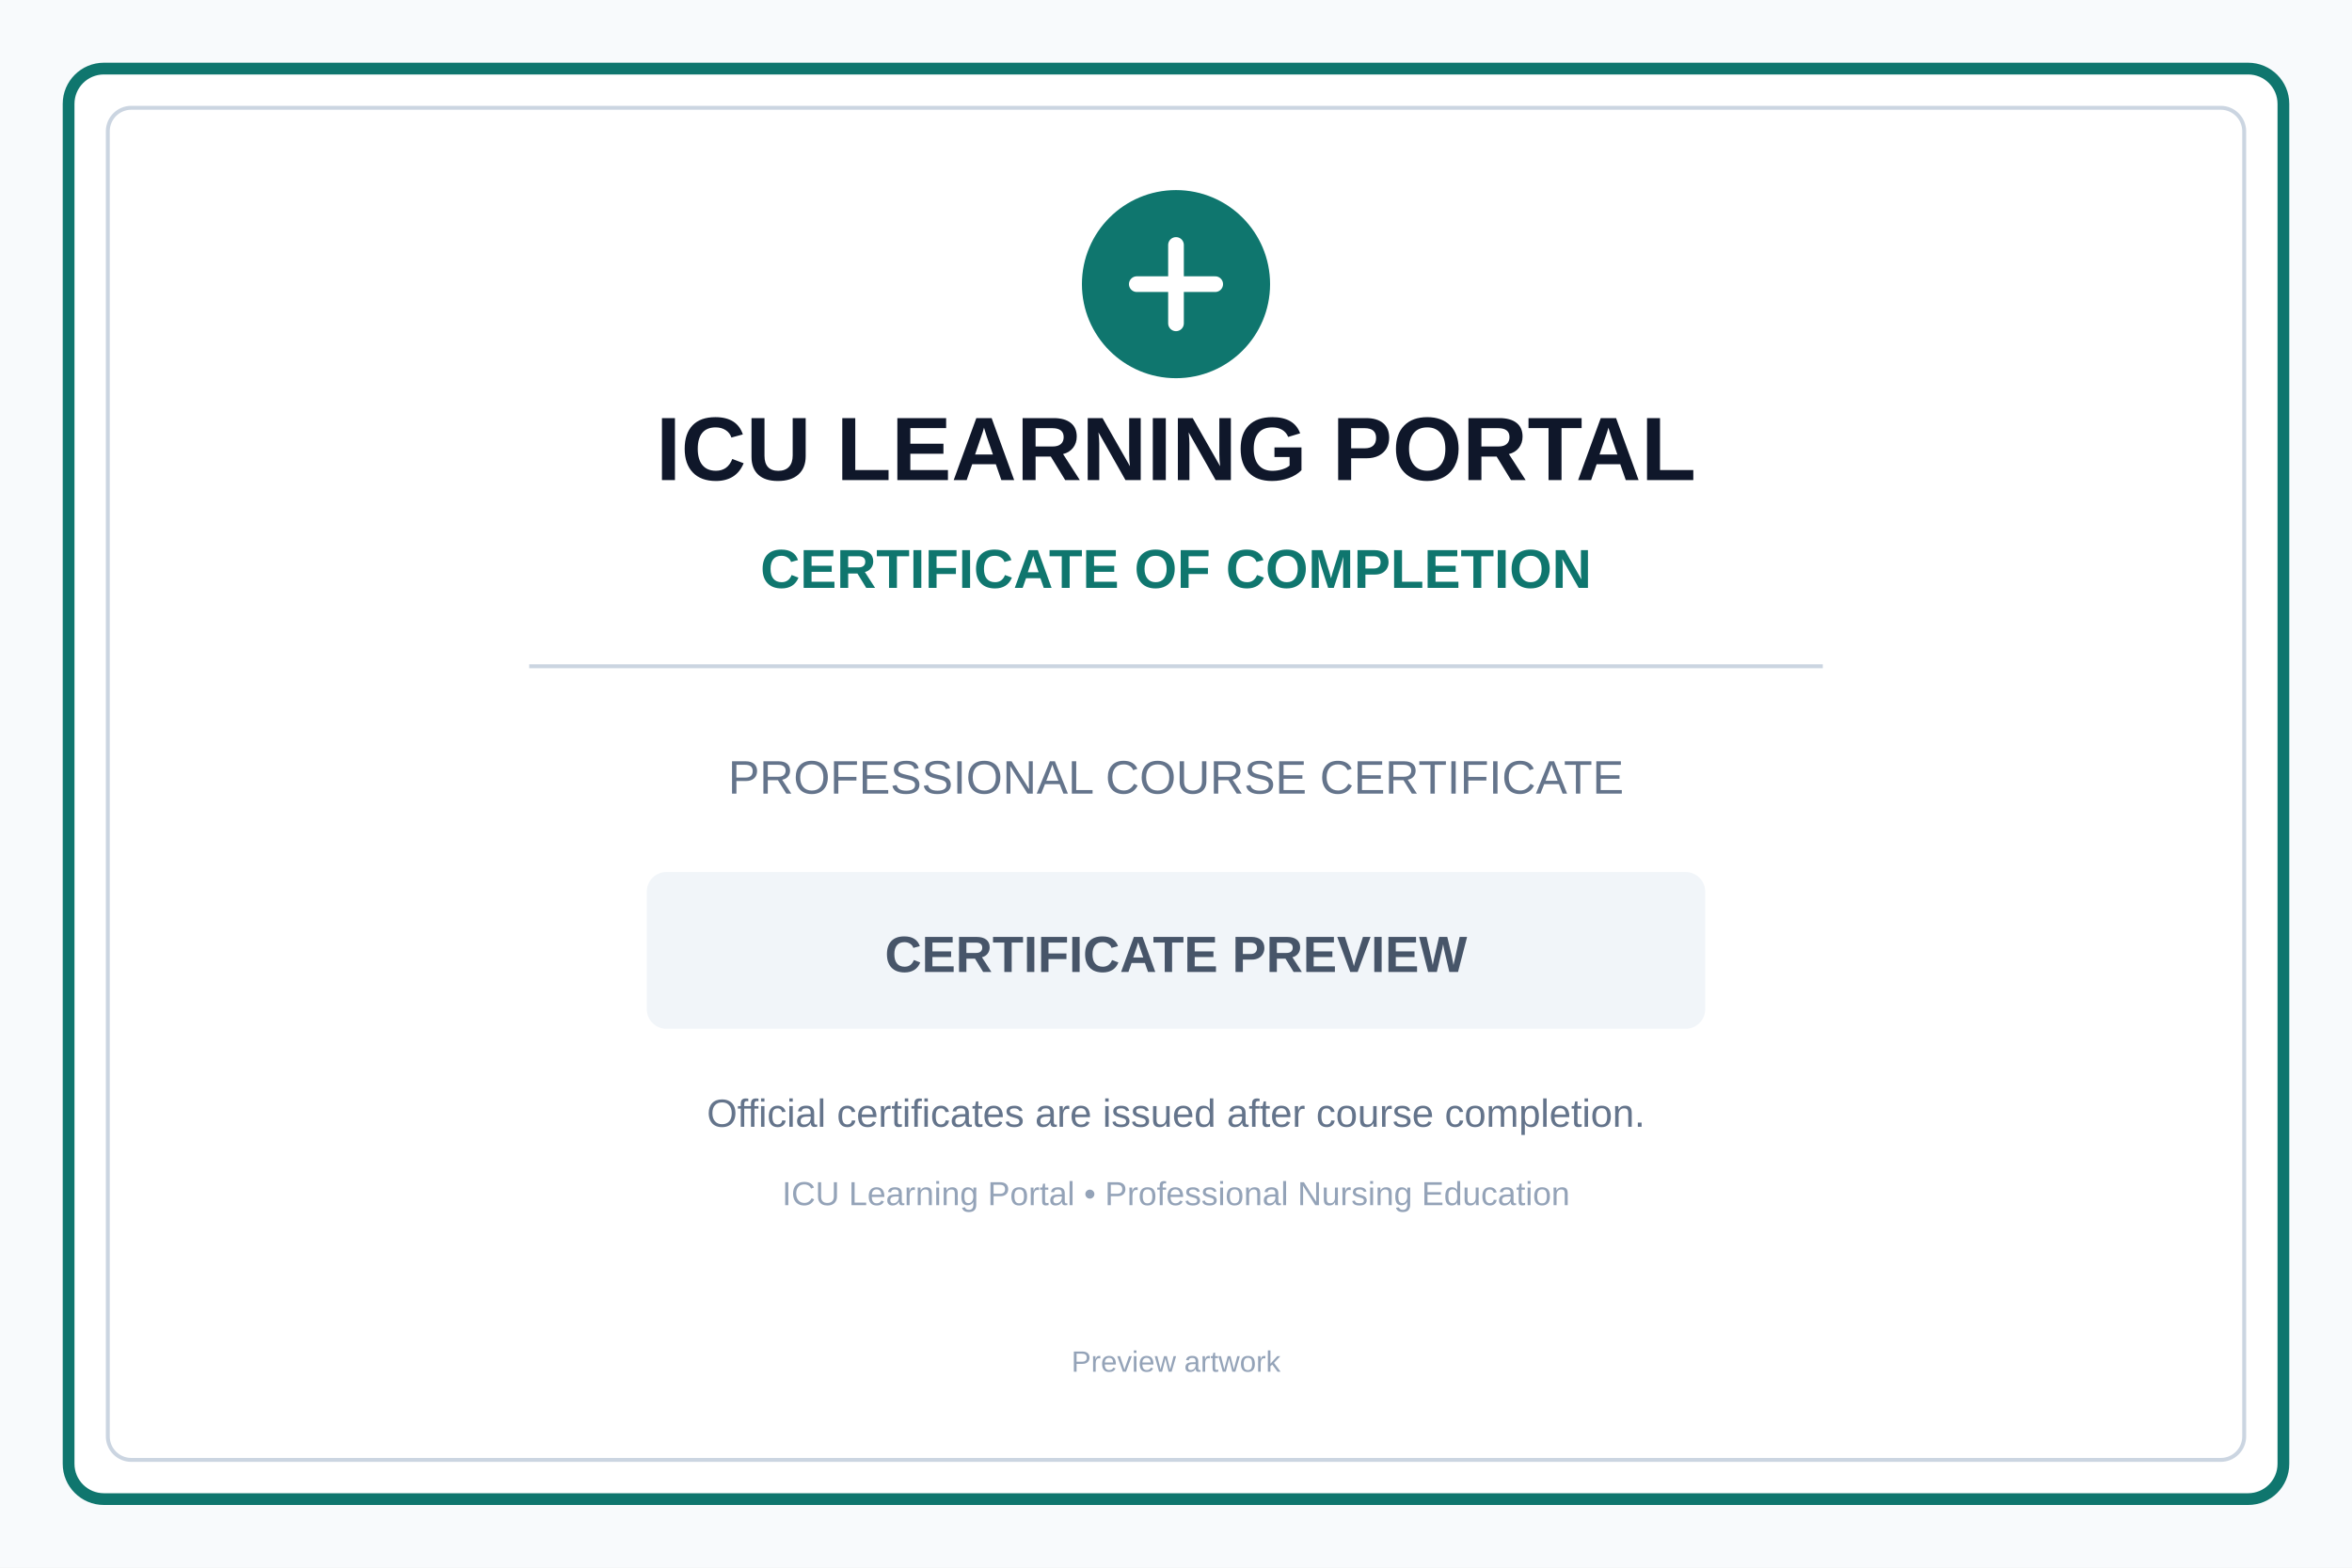
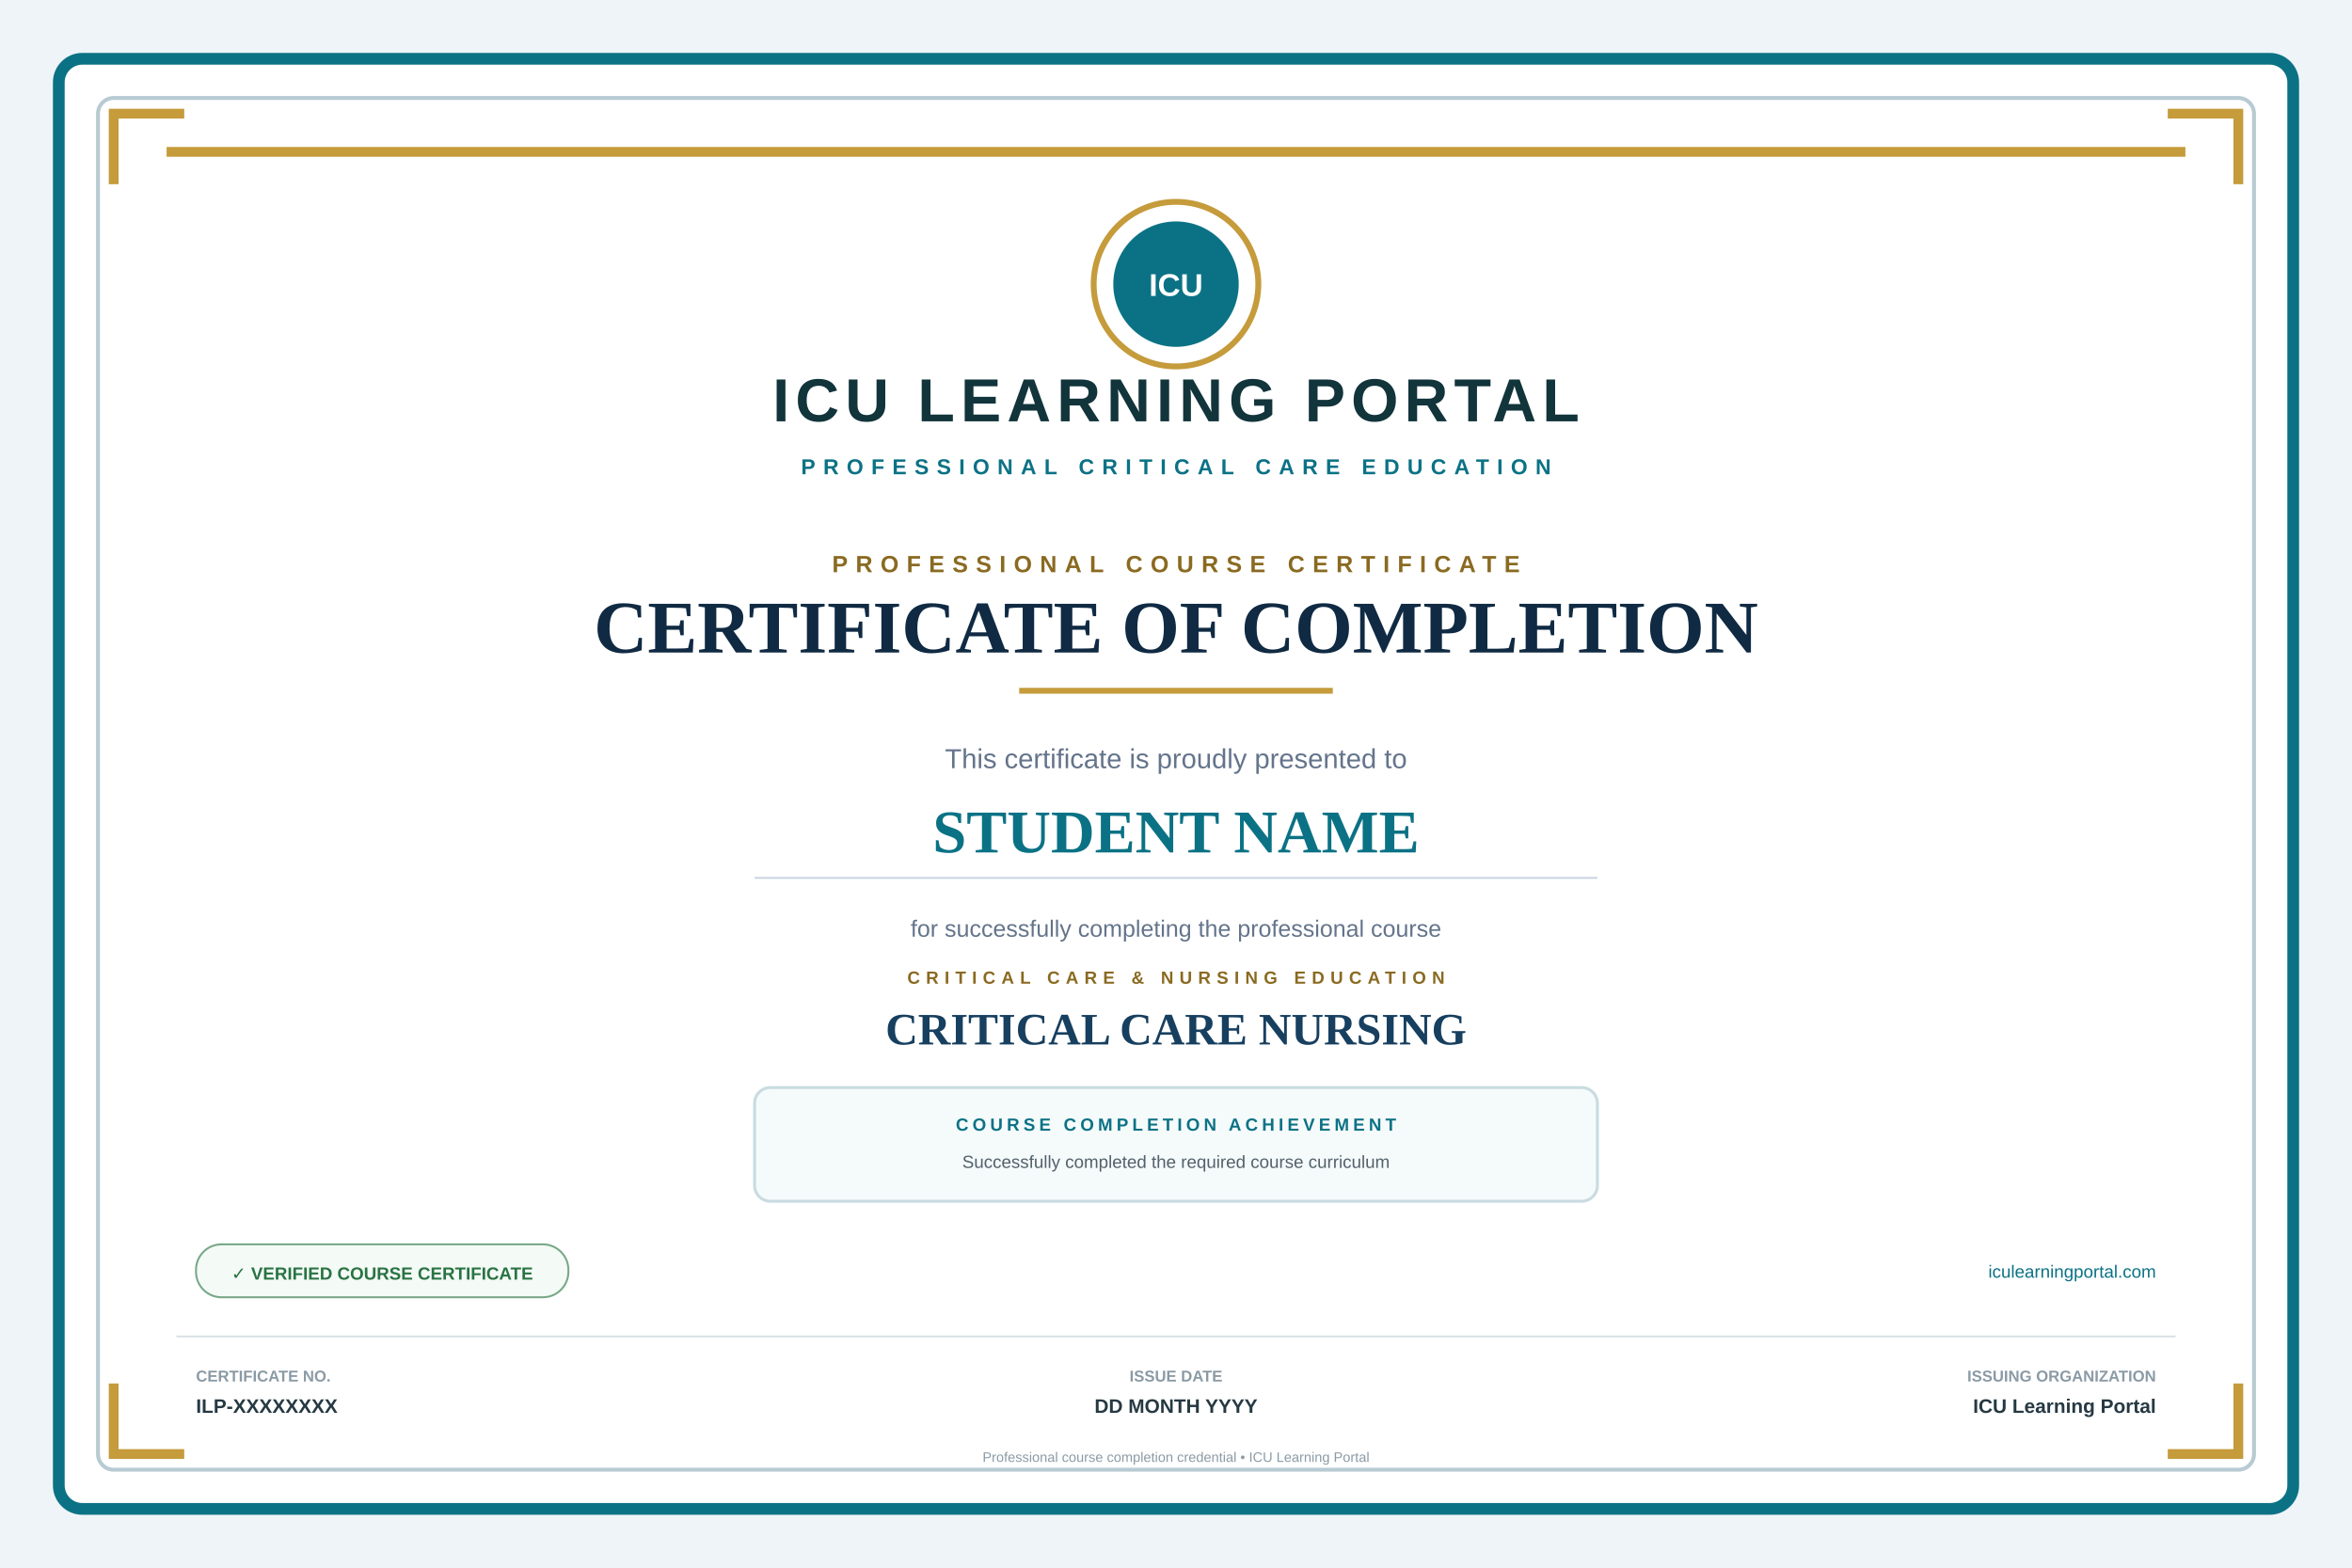
<svg xmlns="http://www.w3.org/2000/svg" viewBox="0 0 1200 800" role="img" aria-labelledby="certificateTitle certificateDesc">
-   <rect width="1200" height="800" fill="#f8fafc" />
-   <rect x="35" y="35" width="1130" height="730" rx="18" fill="#ffffff" stroke="#0f766e" stroke-width="6" />
-   <rect x="55" y="55" width="1090" height="690" rx="12" fill="none" stroke="#cbd5e1" stroke-width="2" />
-   <circle cx="600" cy="145" r="48" fill="#0f766e" />
-   <path d="M580 145h40M600 125v40" stroke="#ffffff" stroke-width="8" stroke-linecap="round" />
-   <text x="600" y="245" text-anchor="middle" font-family="Arial, Helvetica, sans-serif" font-size="46" font-weight="700" fill="#0f172a">
+   <rect width="1200" height="800" fill="#eef4f8" />
+   <rect x="30" y="30" width="1140" height="740" rx="12" fill="#ffffff" stroke="#0b7285" stroke-width="6" />
+   <rect x="50" y="50" width="1100" height="700" rx="8" fill="none" stroke="#b8cbd3" stroke-width="2" />
+   <path d="M58 94V58H94" fill="none" stroke="#c59b3b" stroke-width="5" />
+   <path d="M1106 58H1142V94" fill="none" stroke="#c59b3b" stroke-width="5" />
+   <path d="M58 706V742H94" fill="none" stroke="#c59b3b" stroke-width="5" />
+   <path d="M1106 742H1142V706" fill="none" stroke="#c59b3b" stroke-width="5" />
+   <rect x="85" y="75" width="1030" height="5" fill="#c59b3b" />
+   <circle cx="600" cy="145" r="42" fill="#ffffff" stroke="#c59b3b" stroke-width="3" />
+   <circle cx="600" cy="145" r="32" fill="#0b7285" />
+   <text x="600" y="151" text-anchor="middle" font-family="Arial, Helvetica, sans-serif" font-size="16" font-weight="700" fill="#ffffff">
+     ICU
+   </text>
+   <text x="600" y="215" text-anchor="middle" font-family="Arial, Helvetica, sans-serif" font-size="31" font-weight="700" letter-spacing="3" fill="#12343b">
    ICU LEARNING PORTAL
  </text>
-   <text x="600" y="300" text-anchor="middle" font-family="Arial, Helvetica, sans-serif" font-size="28" font-weight="600" fill="#0f766e">
+   <text x="600" y="242" text-anchor="middle" font-family="Arial, Helvetica, sans-serif" font-size="11" font-weight="700" letter-spacing="4" fill="#0b7285">
+     PROFESSIONAL CRITICAL CARE EDUCATION
+   </text>
+   <text x="600" y="292" text-anchor="middle" font-family="Arial, Helvetica, sans-serif" font-size="12" font-weight="700" letter-spacing="4" fill="#8a6a21">
+     PROFESSIONAL COURSE CERTIFICATE
+   </text>
+   <text x="600" y="333" text-anchor="middle" font-family="Georgia, Times New Roman, serif" font-size="38" font-weight="700" fill="#102a43">
    CERTIFICATE OF COMPLETION
  </text>
-   <line x1="270" y1="340" x2="930" y2="340" stroke="#cbd5e1" stroke-width="2" />
-   <text x="600" y="405" text-anchor="middle" font-family="Arial, Helvetica, sans-serif" font-size="24" fill="#64748b">
-     PROFESSIONAL COURSE CERTIFICATE
+   <rect x="520" y="351" width="160" height="3" fill="#c59b3b" />
+   <text x="600" y="392" text-anchor="middle" font-family="Arial, Helvetica, sans-serif" font-size="14" fill="#64748b">
+     This certificate is proudly presented to
  </text>
-   <rect x="330" y="445" width="540" height="80" rx="10" fill="#f1f5f9" />
-   <text x="600" y="496" text-anchor="middle" font-family="Arial, Helvetica, sans-serif" font-size="26" font-weight="700" fill="#475569">
-     CERTIFICATE PREVIEW
+   <text x="600" y="435" text-anchor="middle" font-family="Georgia, Times New Roman, serif" font-size="31" font-weight="700" fill="#0b7285">
+     STUDENT NAME
  </text>
-   <text x="600" y="575" text-anchor="middle" font-family="Arial, Helvetica, sans-serif" font-size="20" fill="#64748b">
-     Official certificates are issued after course completion.
+   <line x1="385" y1="448" x2="815" y2="448" stroke="#cbd5e1" stroke-width="1" />
+   <text x="600" y="478" text-anchor="middle" font-family="Arial, Helvetica, sans-serif" font-size="12" fill="#64748b">
+     for successfully completing the professional course
  </text>
-   <text x="600" y="615" text-anchor="middle" font-family="Arial, Helvetica, sans-serif" font-size="17" fill="#94a3b8">
-     ICU Learning Portal • Professional Nursing Education
+   <text x="600" y="502" text-anchor="middle" font-family="Arial, Helvetica, sans-serif" font-size="9" font-weight="700" letter-spacing="3" fill="#8a6a21">
+     CRITICAL CARE &amp; NURSING EDUCATION
  </text>
-   <text x="600" y="700" text-anchor="middle" font-family="Arial, Helvetica, sans-serif" font-size="15" fill="#94a3b8">
-     Preview artwork
+   <text x="600" y="533" text-anchor="middle" font-family="Georgia, Times New Roman, serif" font-size="23" font-weight="700" fill="#173f5f">
+     CRITICAL CARE NURSING
+   </text>
+   <rect x="385" y="555" width="430" height="58" rx="8" fill="#f5fafb" stroke="#c8dce2" stroke-width="1.5" />
+   <text x="600" y="577" text-anchor="middle" font-family="Arial, Helvetica, sans-serif" font-size="9" font-weight="700" letter-spacing="2" fill="#0b7285">
+     COURSE COMPLETION ACHIEVEMENT
+   </text>
+   <text x="600" y="596" text-anchor="middle" font-family="Arial, Helvetica, sans-serif" font-size="9" fill="#52616b">
+     Successfully completed the required course curriculum
+   </text>
+   <rect x="100" y="635" width="190" height="27" rx="13" fill="#f4faf5" stroke="#78a889" />
+   <text x="195" y="653" text-anchor="middle" font-family="Arial, Helvetica, sans-serif" font-size="9" font-weight="700" fill="#287343">
+     ✓ VERIFIED COURSE CERTIFICATE
+   </text>
+   <text x="1100" y="652" text-anchor="end" font-family="Arial, Helvetica, sans-serif" font-size="9" fill="#0b7285">
+     iculearningportal.com
+   </text>
+   <line x1="90" y1="682" x2="1110" y2="682" stroke="#d8e2e7" stroke-width="1" />
+   <text x="100" y="705" font-family="Arial, Helvetica, sans-serif" font-size="8" font-weight="700" fill="#8a9aa5">
+     CERTIFICATE NO.
+   </text>
+   <text x="100" y="721" font-family="Arial, Helvetica, sans-serif" font-size="10" font-weight="700" fill="#263943">
+     ILP-XXXXXXXX
+   </text>
+   <text x="600" y="705" text-anchor="middle" font-family="Arial, Helvetica, sans-serif" font-size="8" font-weight="700" fill="#8a9aa5">
+     ISSUE DATE
+   </text>
+   <text x="600" y="721" text-anchor="middle" font-family="Arial, Helvetica, sans-serif" font-size="10" font-weight="700" fill="#263943">
+     DD MONTH YYYY
+   </text>
+   <text x="1100" y="705" text-anchor="end" font-family="Arial, Helvetica, sans-serif" font-size="8" font-weight="700" fill="#8a9aa5">
+     ISSUING ORGANIZATION
+   </text>
+   <text x="1100" y="721" text-anchor="end" font-family="Arial, Helvetica, sans-serif" font-size="10" font-weight="700" fill="#263943">
+     ICU Learning Portal
+   </text>
+   <text x="600" y="746" text-anchor="middle" font-family="Arial, Helvetica, sans-serif" font-size="7" fill="#8a9aa5">
+     Professional course completion credential • ICU Learning Portal
  </text>
</svg>
